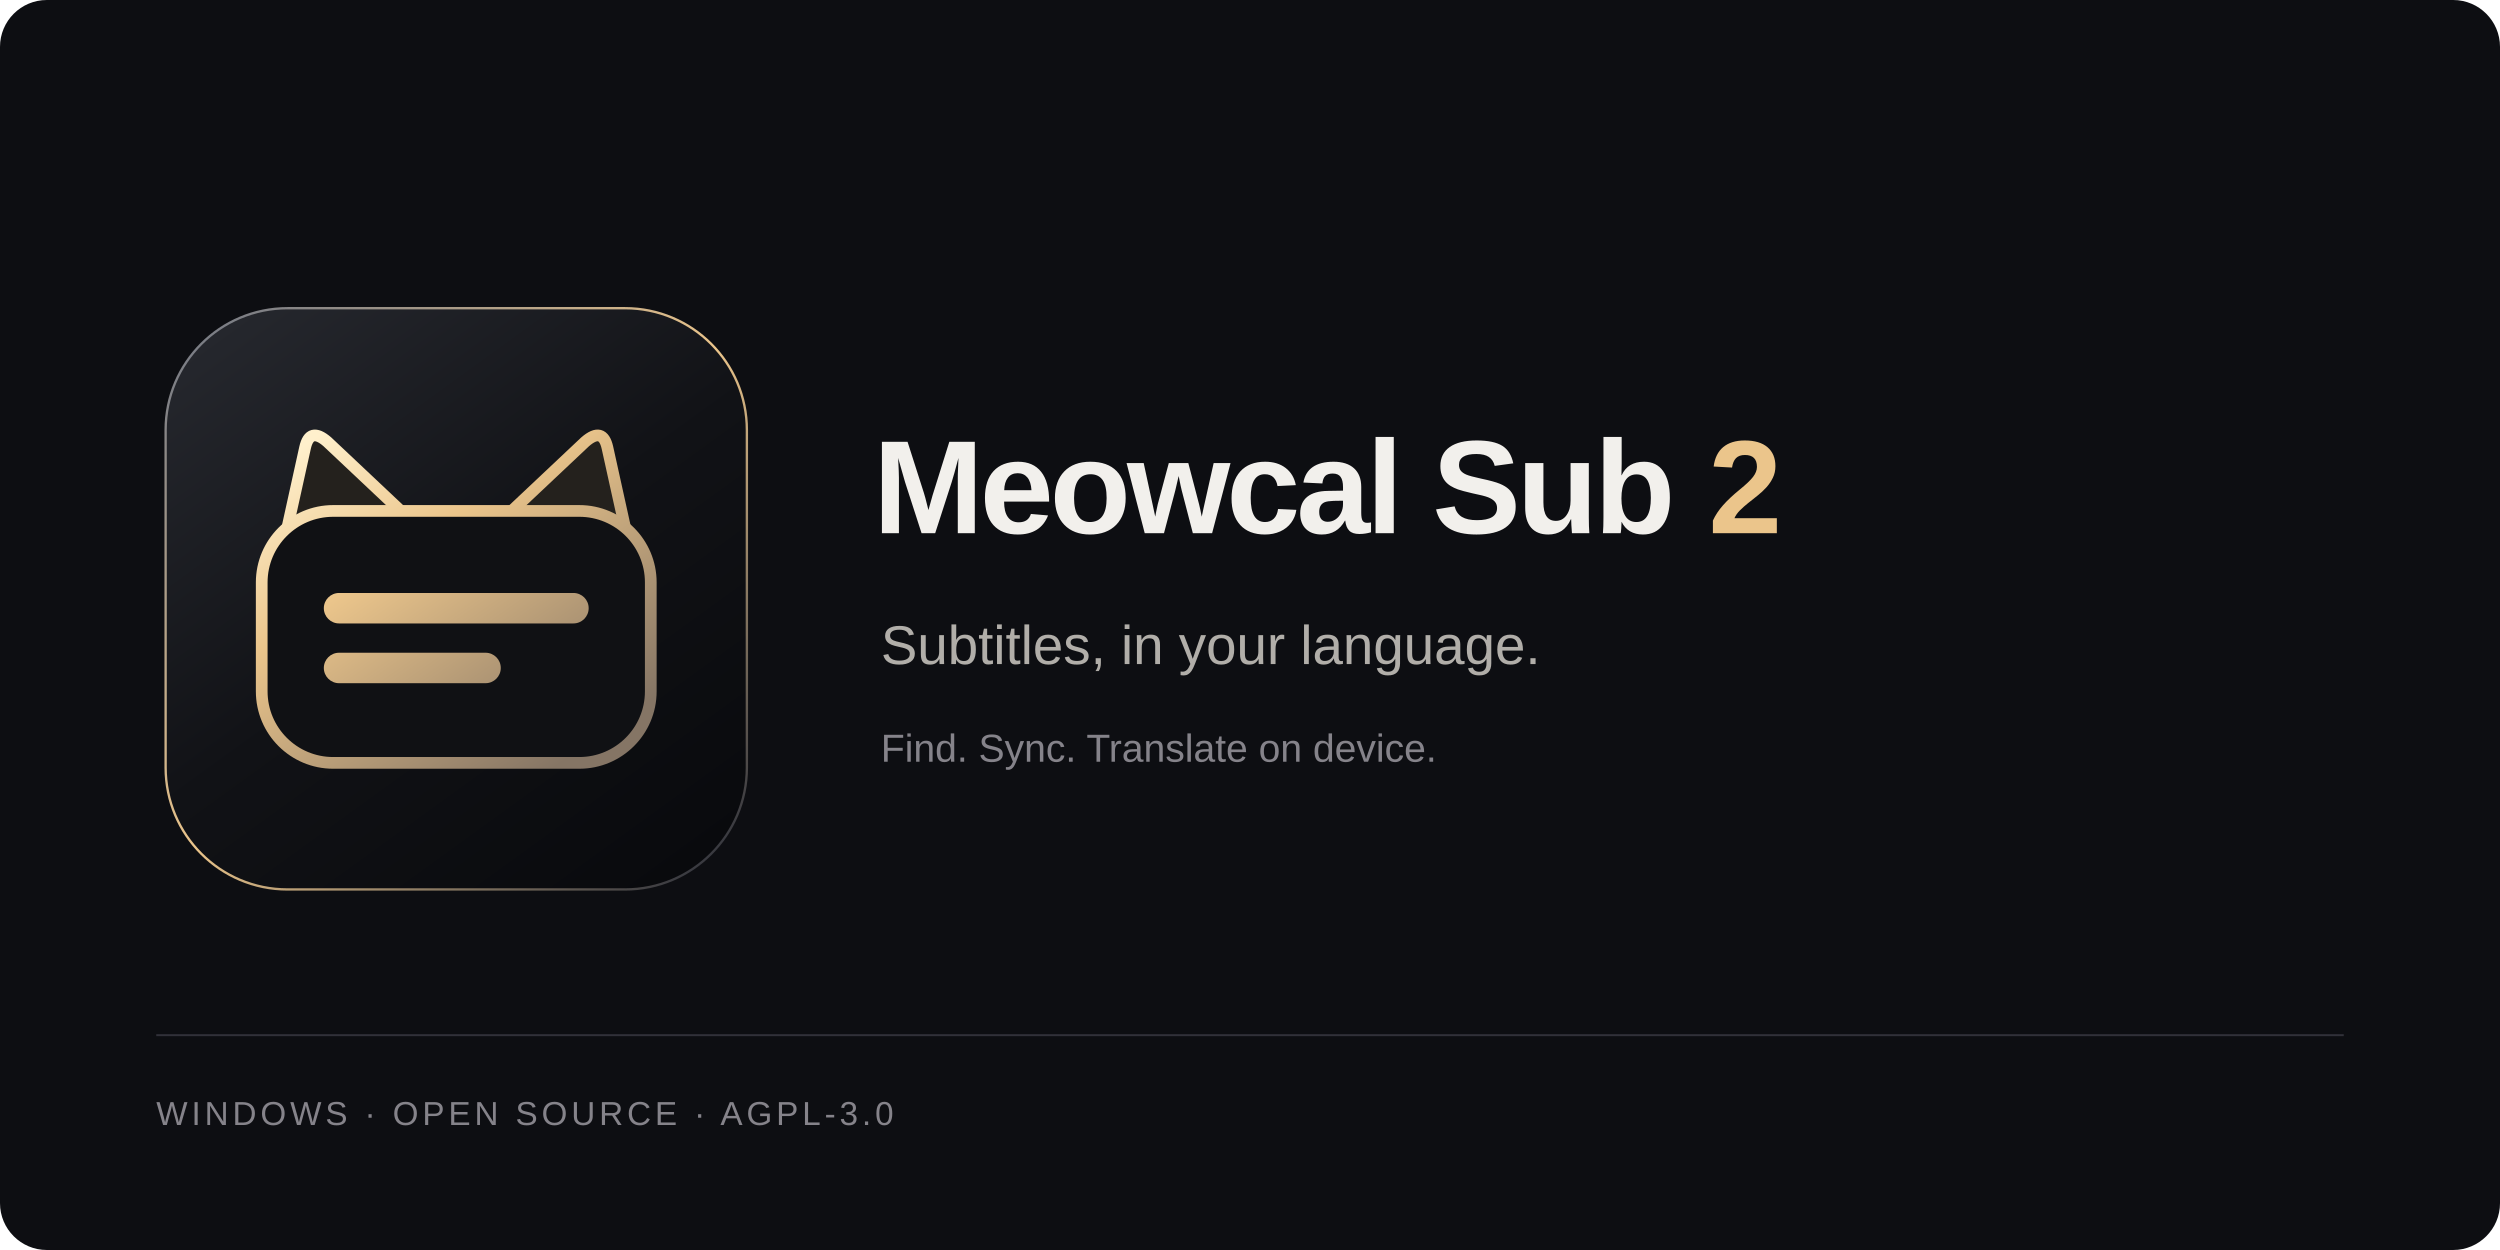
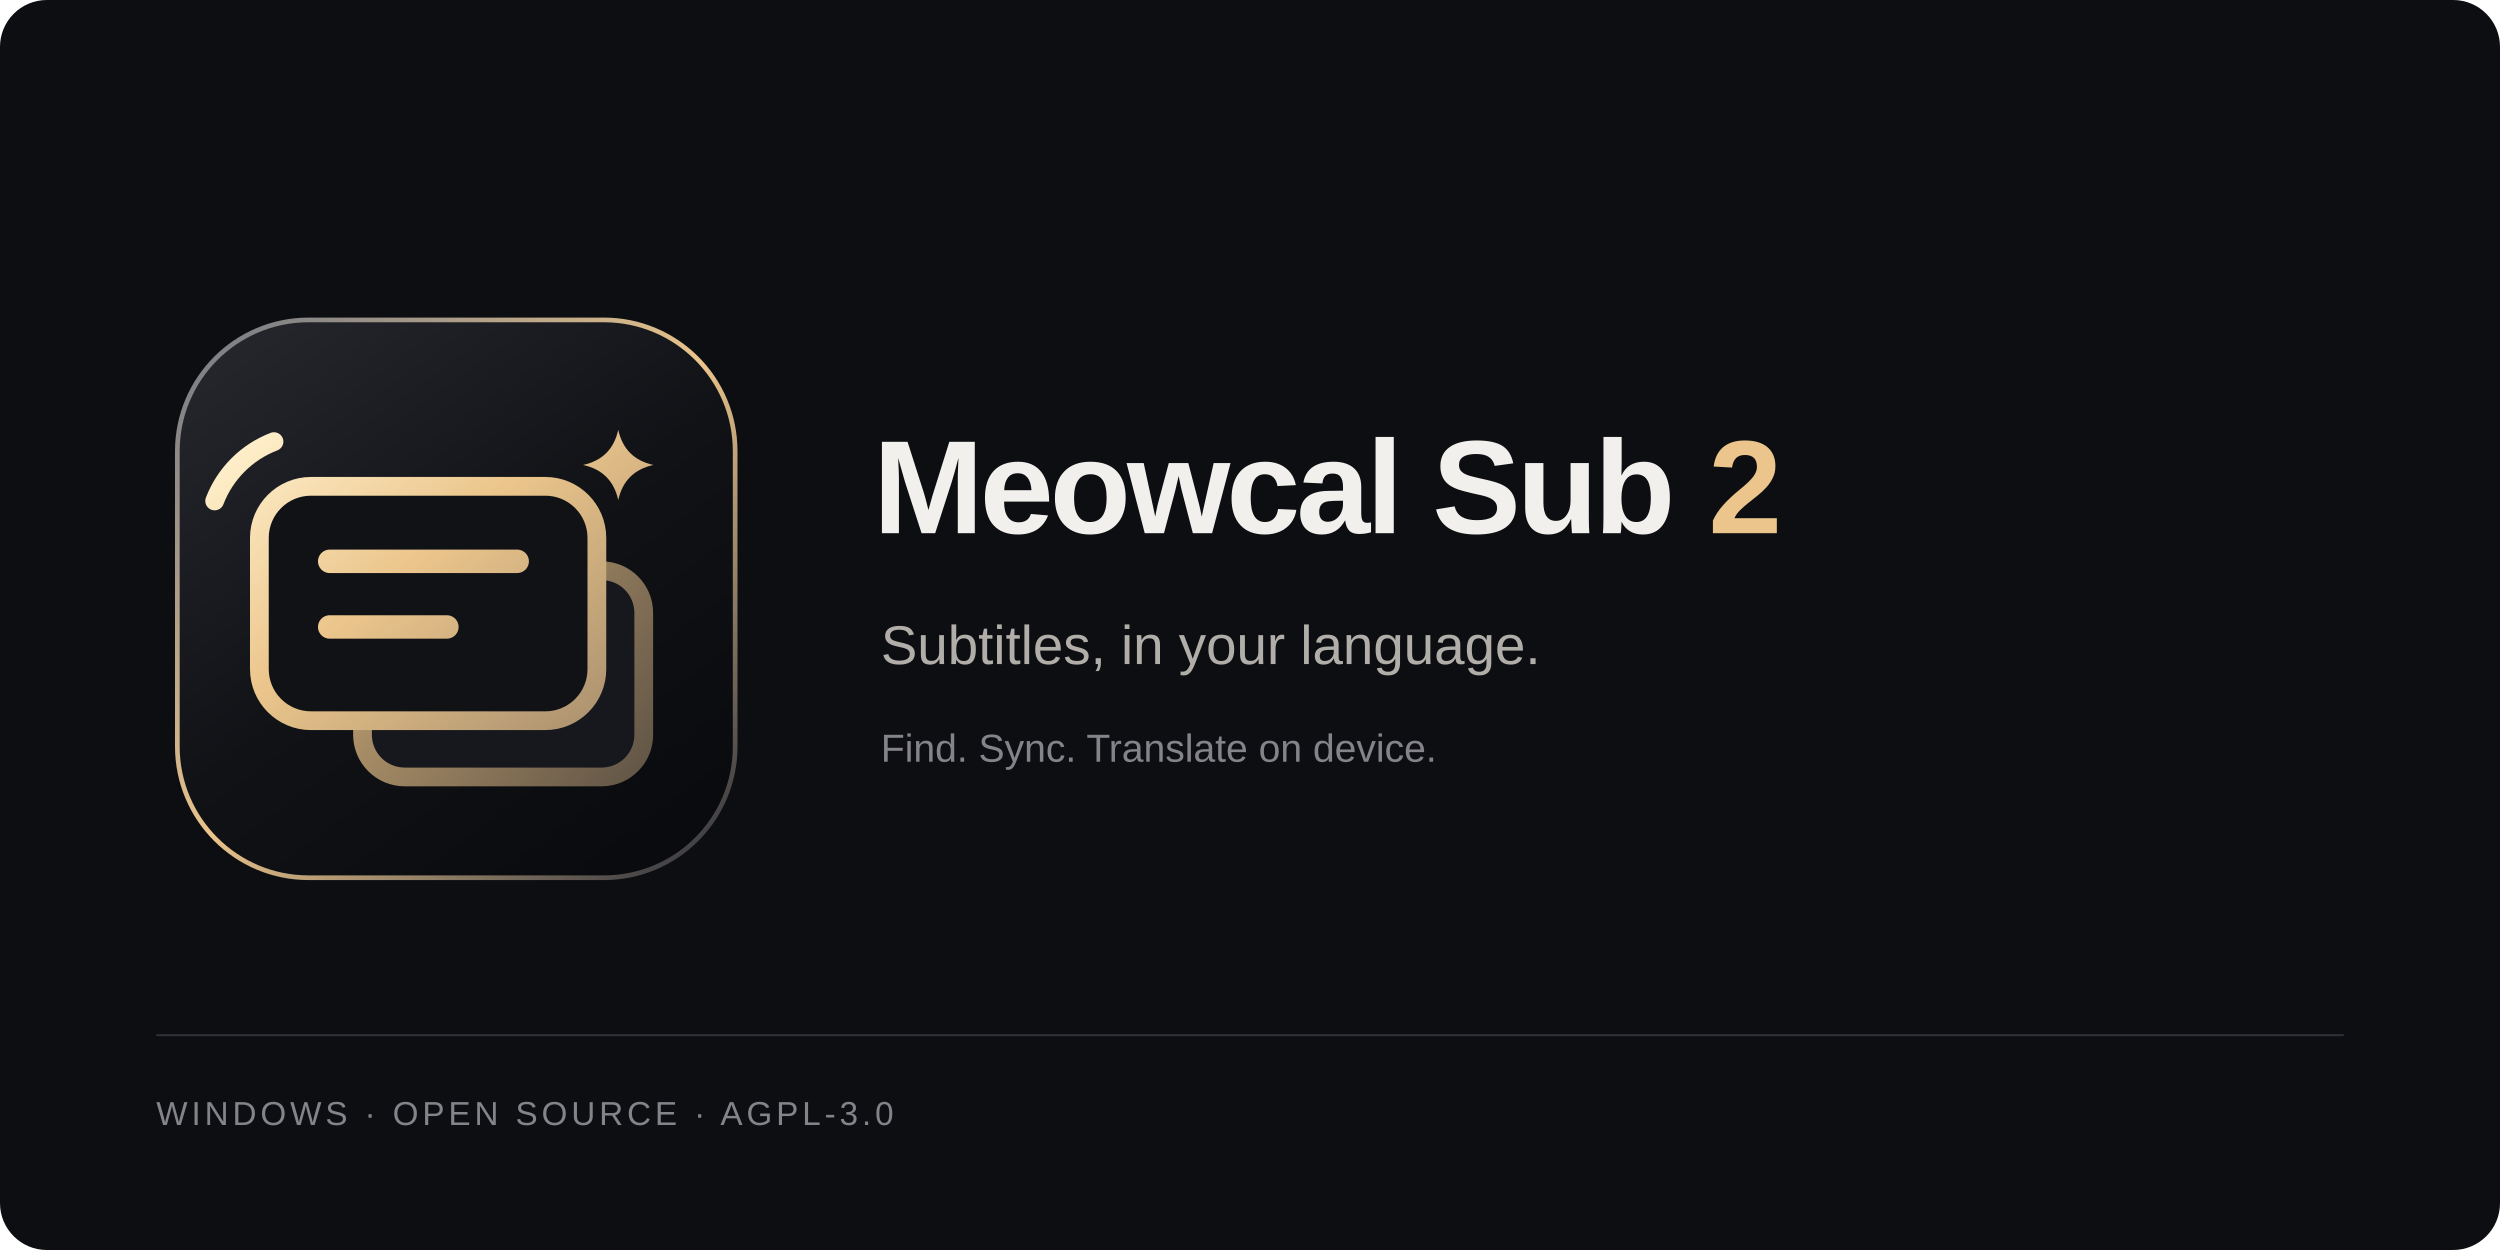
<svg xmlns="http://www.w3.org/2000/svg" width="1280" height="640" viewBox="0 0 1280 640" fill="none">
  <rect width="1280" height="640" rx="24" fill="#0D0E12" />
  <path d="M80 530H1200" stroke="#313139" />
-   <g transform="translate(80 153) scale(.6)">
+   <g transform="translate(80 153) scale(2.4)">
    <defs>
-       <linearGradient id="tile" x1="64" y1="20" x2="420" y2="512" gradientUnits="userSpaceOnUse">
+       <linearGradient id="tile" x1="16" y1="5" x2="105" y2="128" gradientUnits="userSpaceOnUse">
        <stop stop-color="#25272D" />
        <stop offset=".5" stop-color="#111216" />
        <stop offset="1" stop-color="#090A0D" />
      </linearGradient>
-       <linearGradient id="gold" x1="140" y1="115" x2="340" y2="400" gradientUnits="userSpaceOnUse">
-         <stop stop-color="#FFF0CC" />
-         <stop offset=".35" stop-color="#EBC58B" />
-         <stop offset="1" stop-color="#857565" />
-       </linearGradient>
-       <linearGradient id="edge" x1="30" y1="30" x2="470" y2="490" gradientUnits="userSpaceOnUse">
+       <linearGradient id="edge" x1="8" y1="8" x2="118" y2="122" gradientUnits="userSpaceOnUse">
        <stop stop-color="#777B85" />
        <stop offset=".5" stop-color="#EBC58B" />
        <stop offset="1" stop-color="#34363E" />
      </linearGradient>
+       <linearGradient id="gold" x1="30" y1="20" x2="100" y2="104" gradientUnits="userSpaceOnUse">
+         <stop stop-color="#FFF0CC" />
+         <stop offset=".4" stop-color="#EBC58B" />
+         <stop offset="1" stop-color="#9A8468" />
+       </linearGradient>
+       <linearGradient id="backfill" x1="42" y1="56" x2="106" y2="104" gradientUnits="userSpaceOnUse">
+         <stop stop-color="#C9A876" />
+         <stop offset="1" stop-color="#6E5E4C" />
+       </linearGradient>
+       <linearGradient id="backline" x1="42" y1="56" x2="106" y2="104" gradientUnits="userSpaceOnUse">
+         <stop stop-color="#C9A876" />
+         <stop offset="1" stop-color="#5E5244" />
+       </linearGradient>
    </defs>
-     <rect x="8" y="8" width="496" height="496" rx="104" fill="url(#tile)" stroke="url(#edge)" stroke-width="2" />
-     <path d="M108 213L127 127Q131 109 146 122L215 187M297 187L366 122Q381 109 385 127L404 213" fill="#24211D" stroke="url(#gold)" stroke-width="10" stroke-linejoin="round" />
-     <rect x="90" y="181" width="332" height="215" rx="61" fill="#101114" stroke="url(#gold)" stroke-width="10" />
-     <rect x="143" y="251" width="226" height="26" rx="13" fill="url(#gold)" />
-     <rect x="143" y="302" width="151" height="26" rx="13" fill="url(#gold)" />
+     <rect x="4.5" y="4.5" width="119" height="119" rx="28" fill="url(#tile)" stroke="url(#edge)" stroke-width="1" />
+     <rect x="44.0" y="58.0" width="60" height="44" rx="9" fill="#17181D" stroke="url(#backline)" stroke-width="4" />
+     <g>
+       <rect x="22" y="40" width="72" height="50" rx="11" fill="#111216" stroke="url(#gold)" stroke-width="4" />
+       <path d="M37 56h40M37 70h25" stroke="url(#gold)" stroke-width="5" stroke-linecap="round" />
+       <path d="M25.12 30.46A22 22 0 0 0 12.46 43.12" stroke="url(#gold)" stroke-width="4" stroke-linecap="round" fill="none" />
+       <path d="M98.56 27.94Q99.91 34.09 106.06 35.44Q99.91 36.79 98.56 42.94Q97.21 36.79 91.06 35.44Q97.21 34.09 98.56 27.94Z" fill="url(#gold)" />
+     </g>
  </g>
  <text x="447" y="273" fill="#F2F0EC" font-family="Segoe UI,Arial,sans-serif" font-size="68" font-weight="600" letter-spacing="-2">Meowcal Sub <tspan fill="#EBC58B">2</tspan>
  </text>
  <text x="451" y="340" fill="#B1AEA9" font-family="Segoe UI,Arial,sans-serif" font-size="28">Subtitles, in your language.</text>
  <text x="451" y="390" fill="#85838A" font-family="Segoe UI,Arial,sans-serif" font-size="20">Find. Sync. Translate on device.</text>
  <text x="80" y="576" fill="#85838A" font-family="Segoe UI,Arial,sans-serif" font-size="17" letter-spacing="2">WINDOWS · OPEN SOURCE · AGPL-3.0</text>
</svg>
